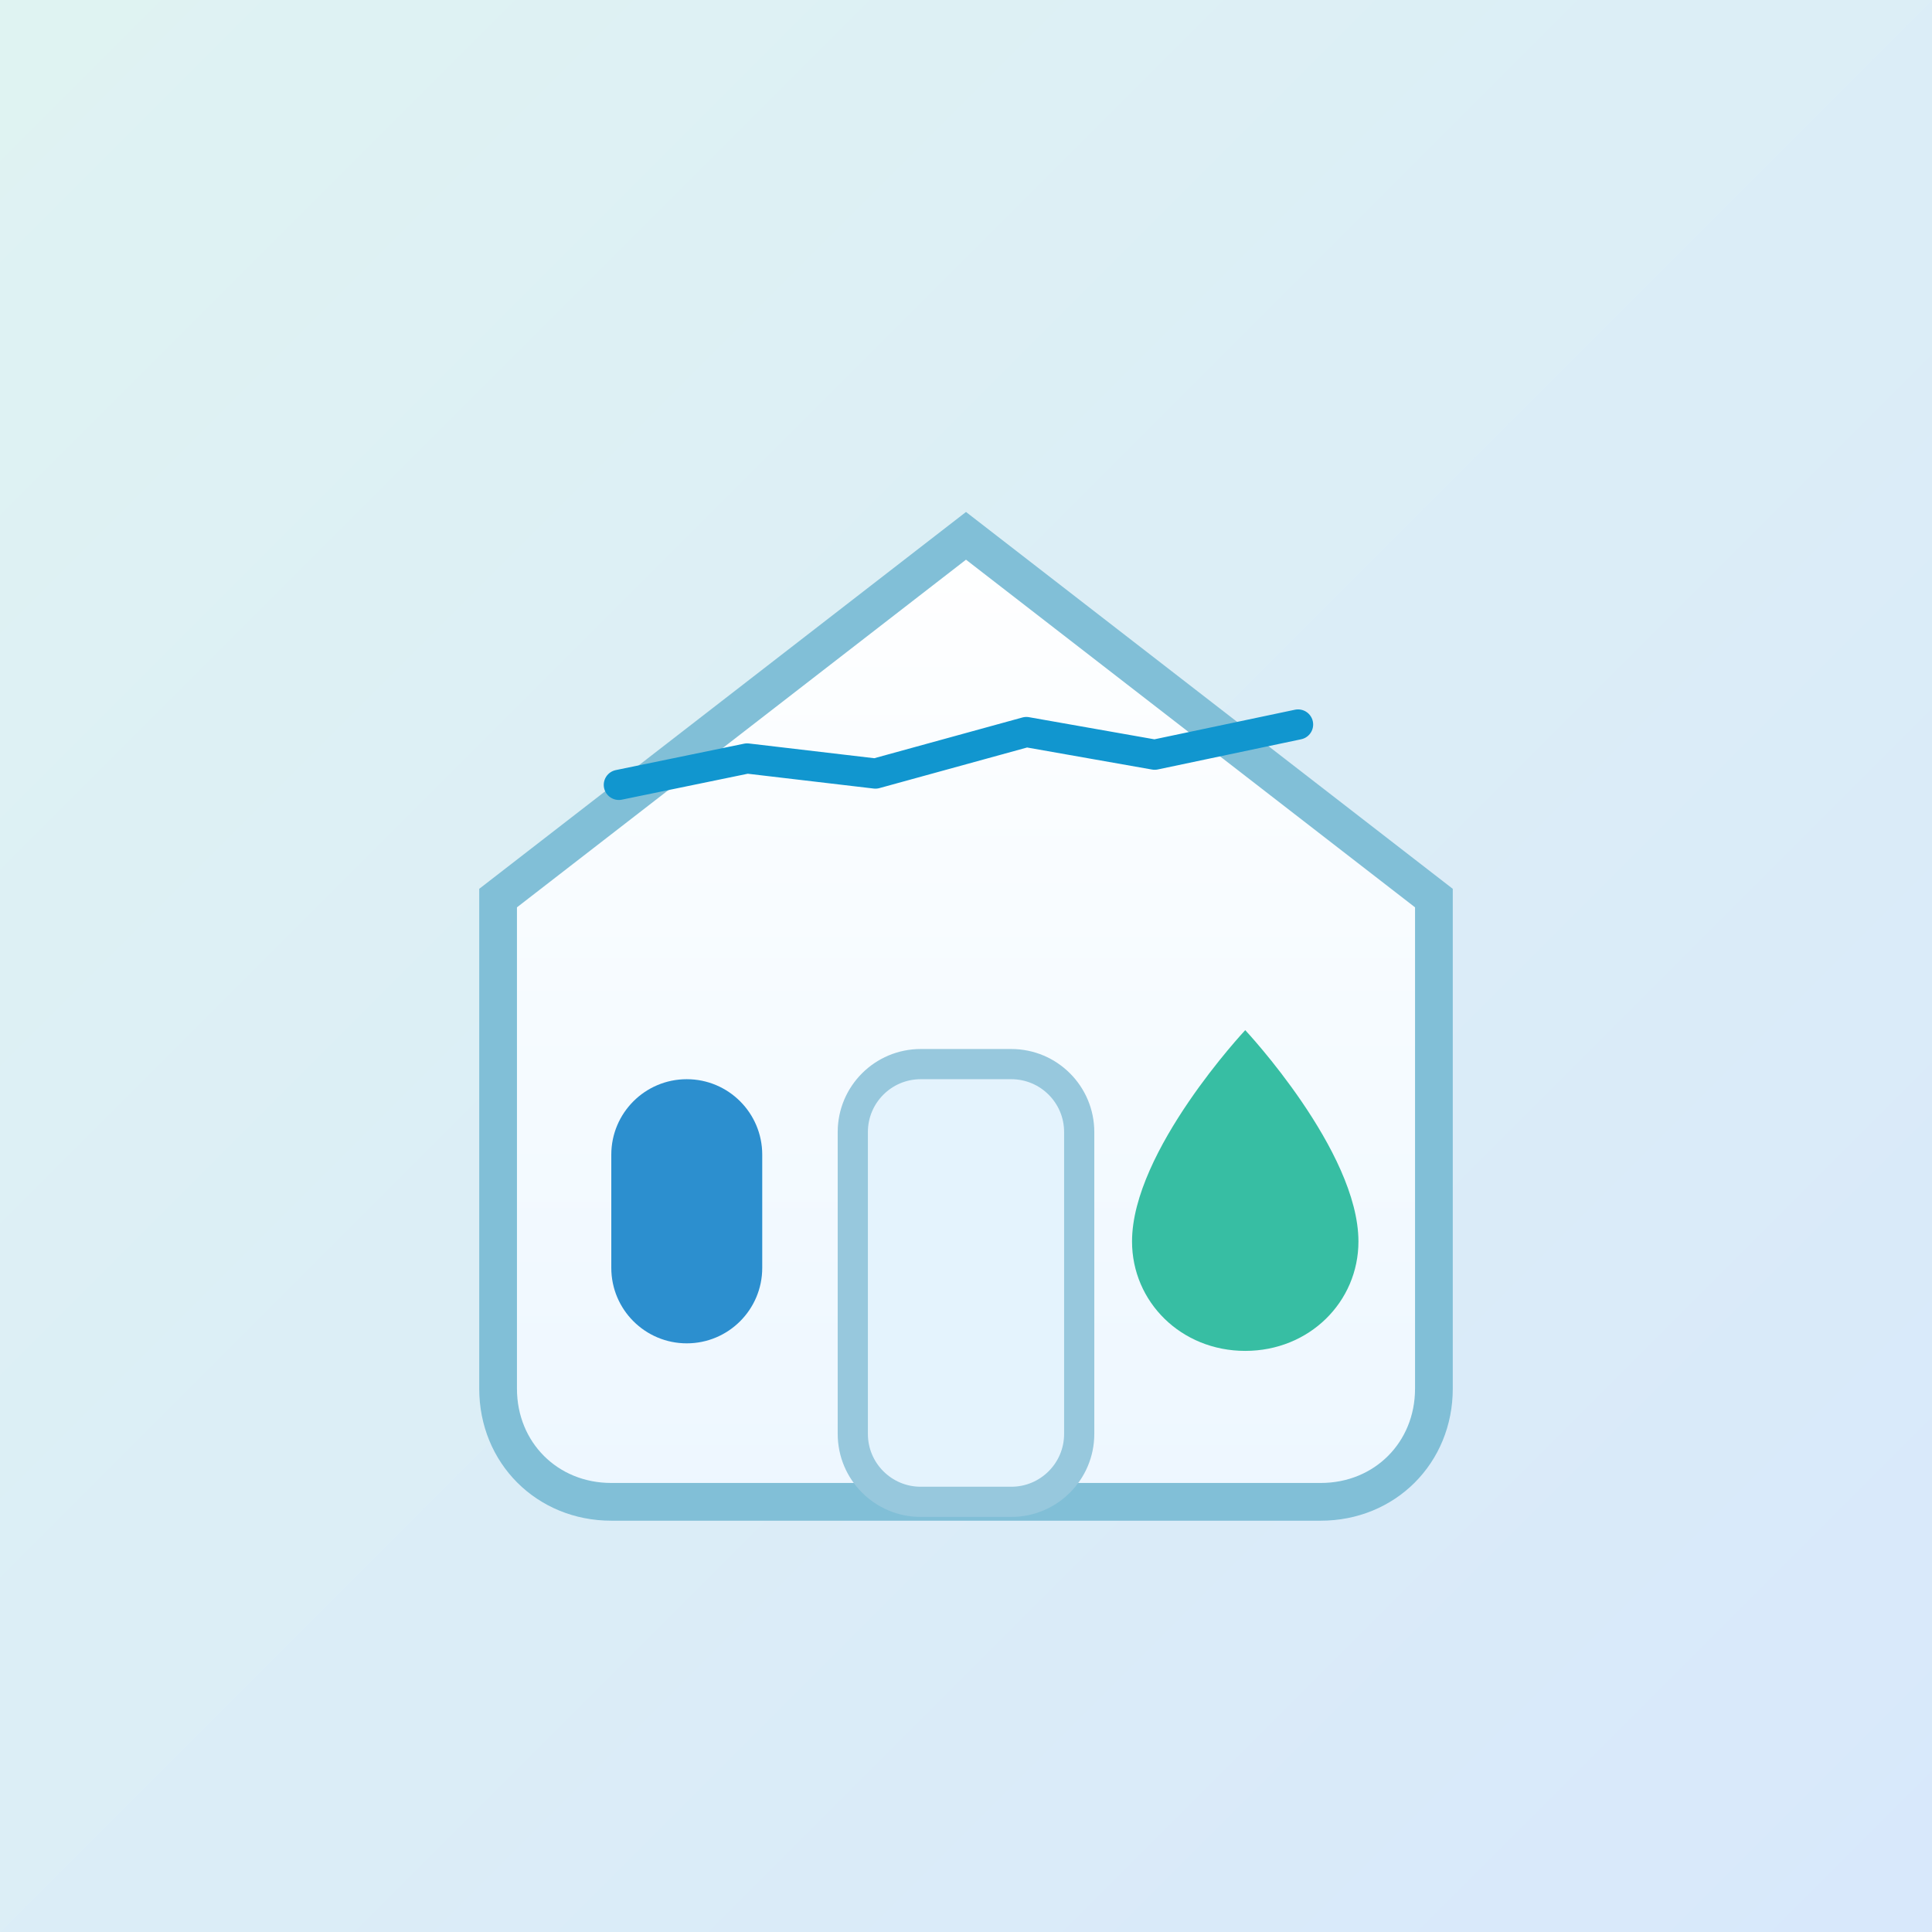
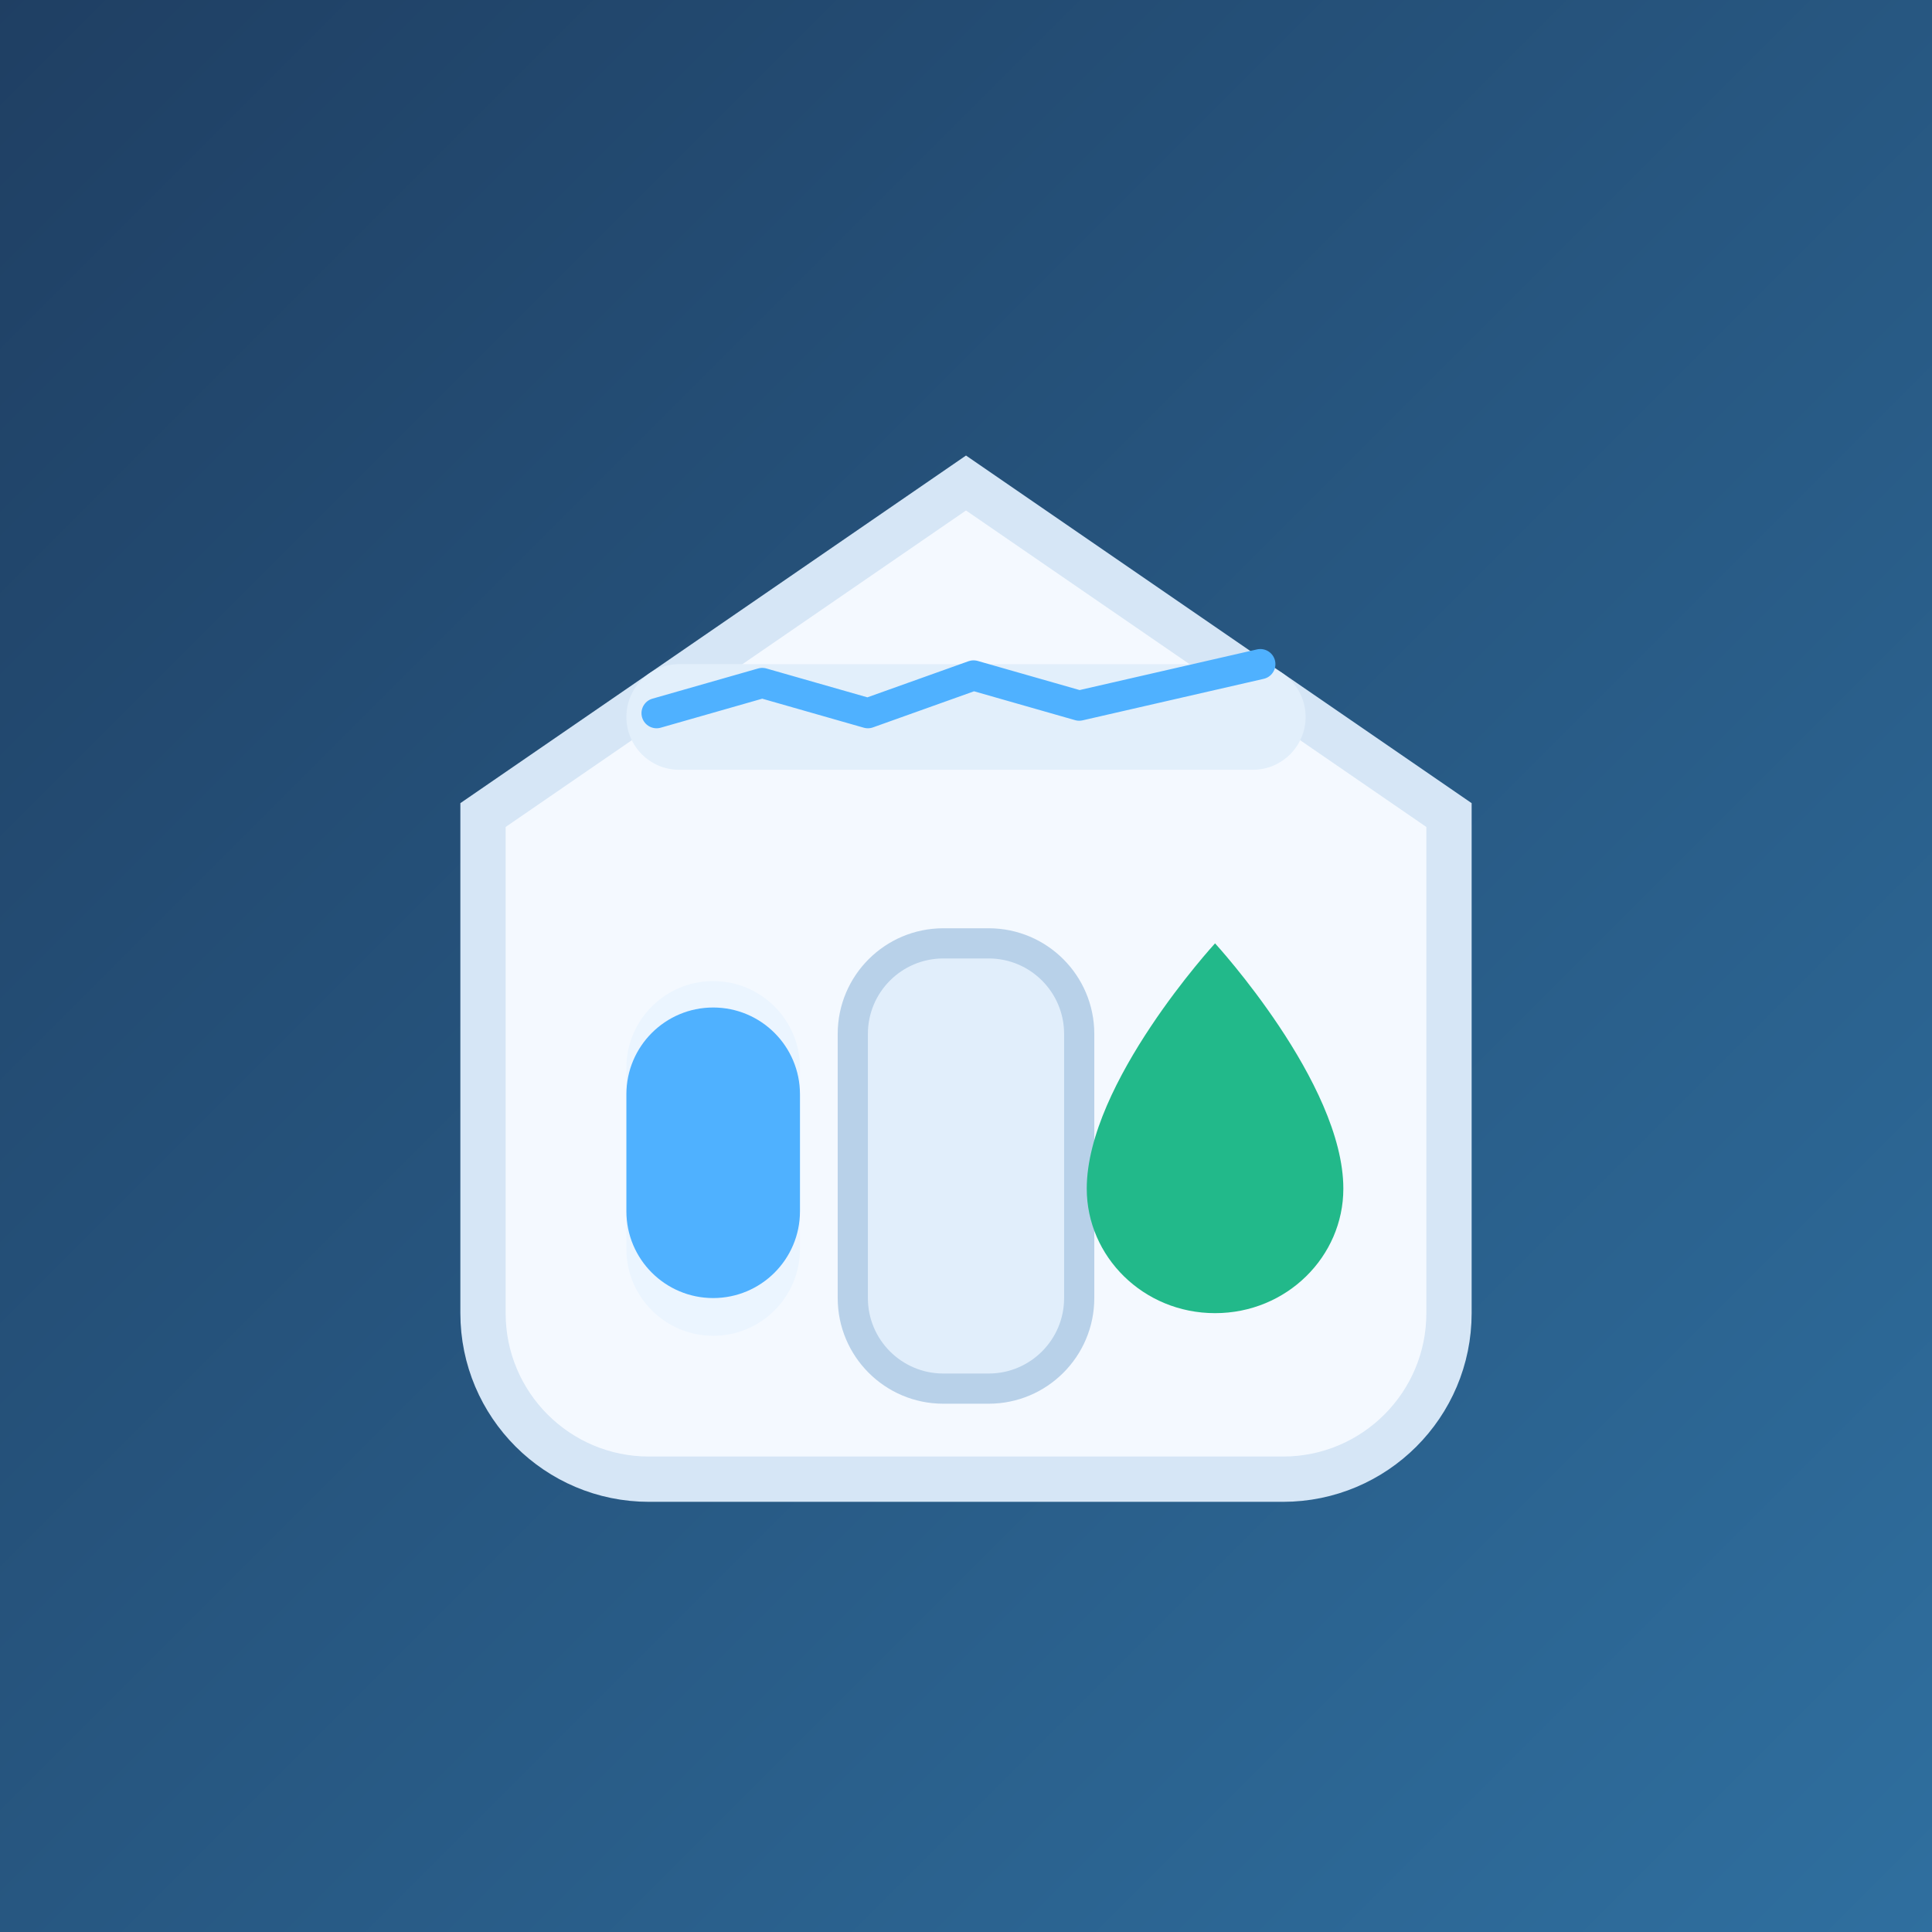
<svg xmlns="http://www.w3.org/2000/svg" viewBox="0 0 512 512" role="img" aria-label="Monitor maskable icon">
  <defs>
-     <linearGradient id="bgm" x1="0" y1="0" x2="1" y2="1">
-       <stop offset="0%" stop-color="#dff3f2" />
-       <stop offset="100%" stop-color="#d8e8fb" />
-     </linearGradient>
-     <linearGradient id="card" x1="0" y1="0" x2="0" y2="1">
-       <stop offset="0%" stop-color="#ffffff" />
-       <stop offset="100%" stop-color="#edf7ff" />
+     <linearGradient id="monitorMaskBg" x1="0" y1="0" x2="1" y2="1">
+       <stop offset="0%" stop-color="#1f3f63" />
+       <stop offset="100%" stop-color="#2f6f9f" />
    </linearGradient>
  </defs>
-   <rect width="512" height="512" fill="url(#bgm)" />
-   <path d="M132 238v130c0 17 13 30 30 30h188c17 0 30-13 30-30V238L256 142 132 238z" fill="url(#card)" stroke="#81bfd7" stroke-width="10" />
-   <rect x="226" y="282" width="60" height="116" rx="18" fill="#e4f3fd" stroke="#97c8dd" stroke-width="8" />
-   <path d="M182 356a20 20 0 0 0 20-20v-30a20 20 0 1 0-40 0v30a20 20 0 0 0 20 20z" fill="#2c8fcf" />
-   <path d="M330 358c17 0 30-13 30-29 0-24-30-56-30-56s-30 32-30 56c0 16 13 29 30 29z" fill="#37bea3" />
-   <polyline points="164,208 198,201 232,205 272,194 306,200 344,192" fill="none" stroke="#1196cf" stroke-width="8" stroke-linecap="round" stroke-linejoin="round" />
+   <rect width="512" height="512" fill="url(#monitorMaskBg)" />
+   <path d="M256 128l128 88v132a44 44 0 0 1-44 44H172a44 44 0 0 1-44-44V216z" fill="#f4f9ff" stroke="#d6e6f6" stroke-width="12" />
+   <rect x="226" y="250" width="60" height="118" rx="24" fill="#e1eefb" stroke="#b8d1e9" stroke-width="8" />
+   <rect x="166" y="260" width="46" height="94" rx="23" fill="#ebf5ff" />
+   <path d="M189 344a23 23 0 0 0 23-23v-31a23 23 0 1 0-46 0v31a23 23 0 0 0 23 23z" fill="#4fb1ff" />
+   <path d="M322 348c19 0 34-15 34-33 0-28-34-65-34-65s-34 37-34 65c0 18 15 33 34 33z" fill="#22b98a" />
+   <rect x="166" y="176" width="180" height="28" rx="14" fill="#e2effb" />
+   <polyline points="174,189 202,181 230,189 258,179 286,187 334,176" fill="none" stroke="#4fb1ff" stroke-width="8" stroke-linecap="round" stroke-linejoin="round" />
</svg>
